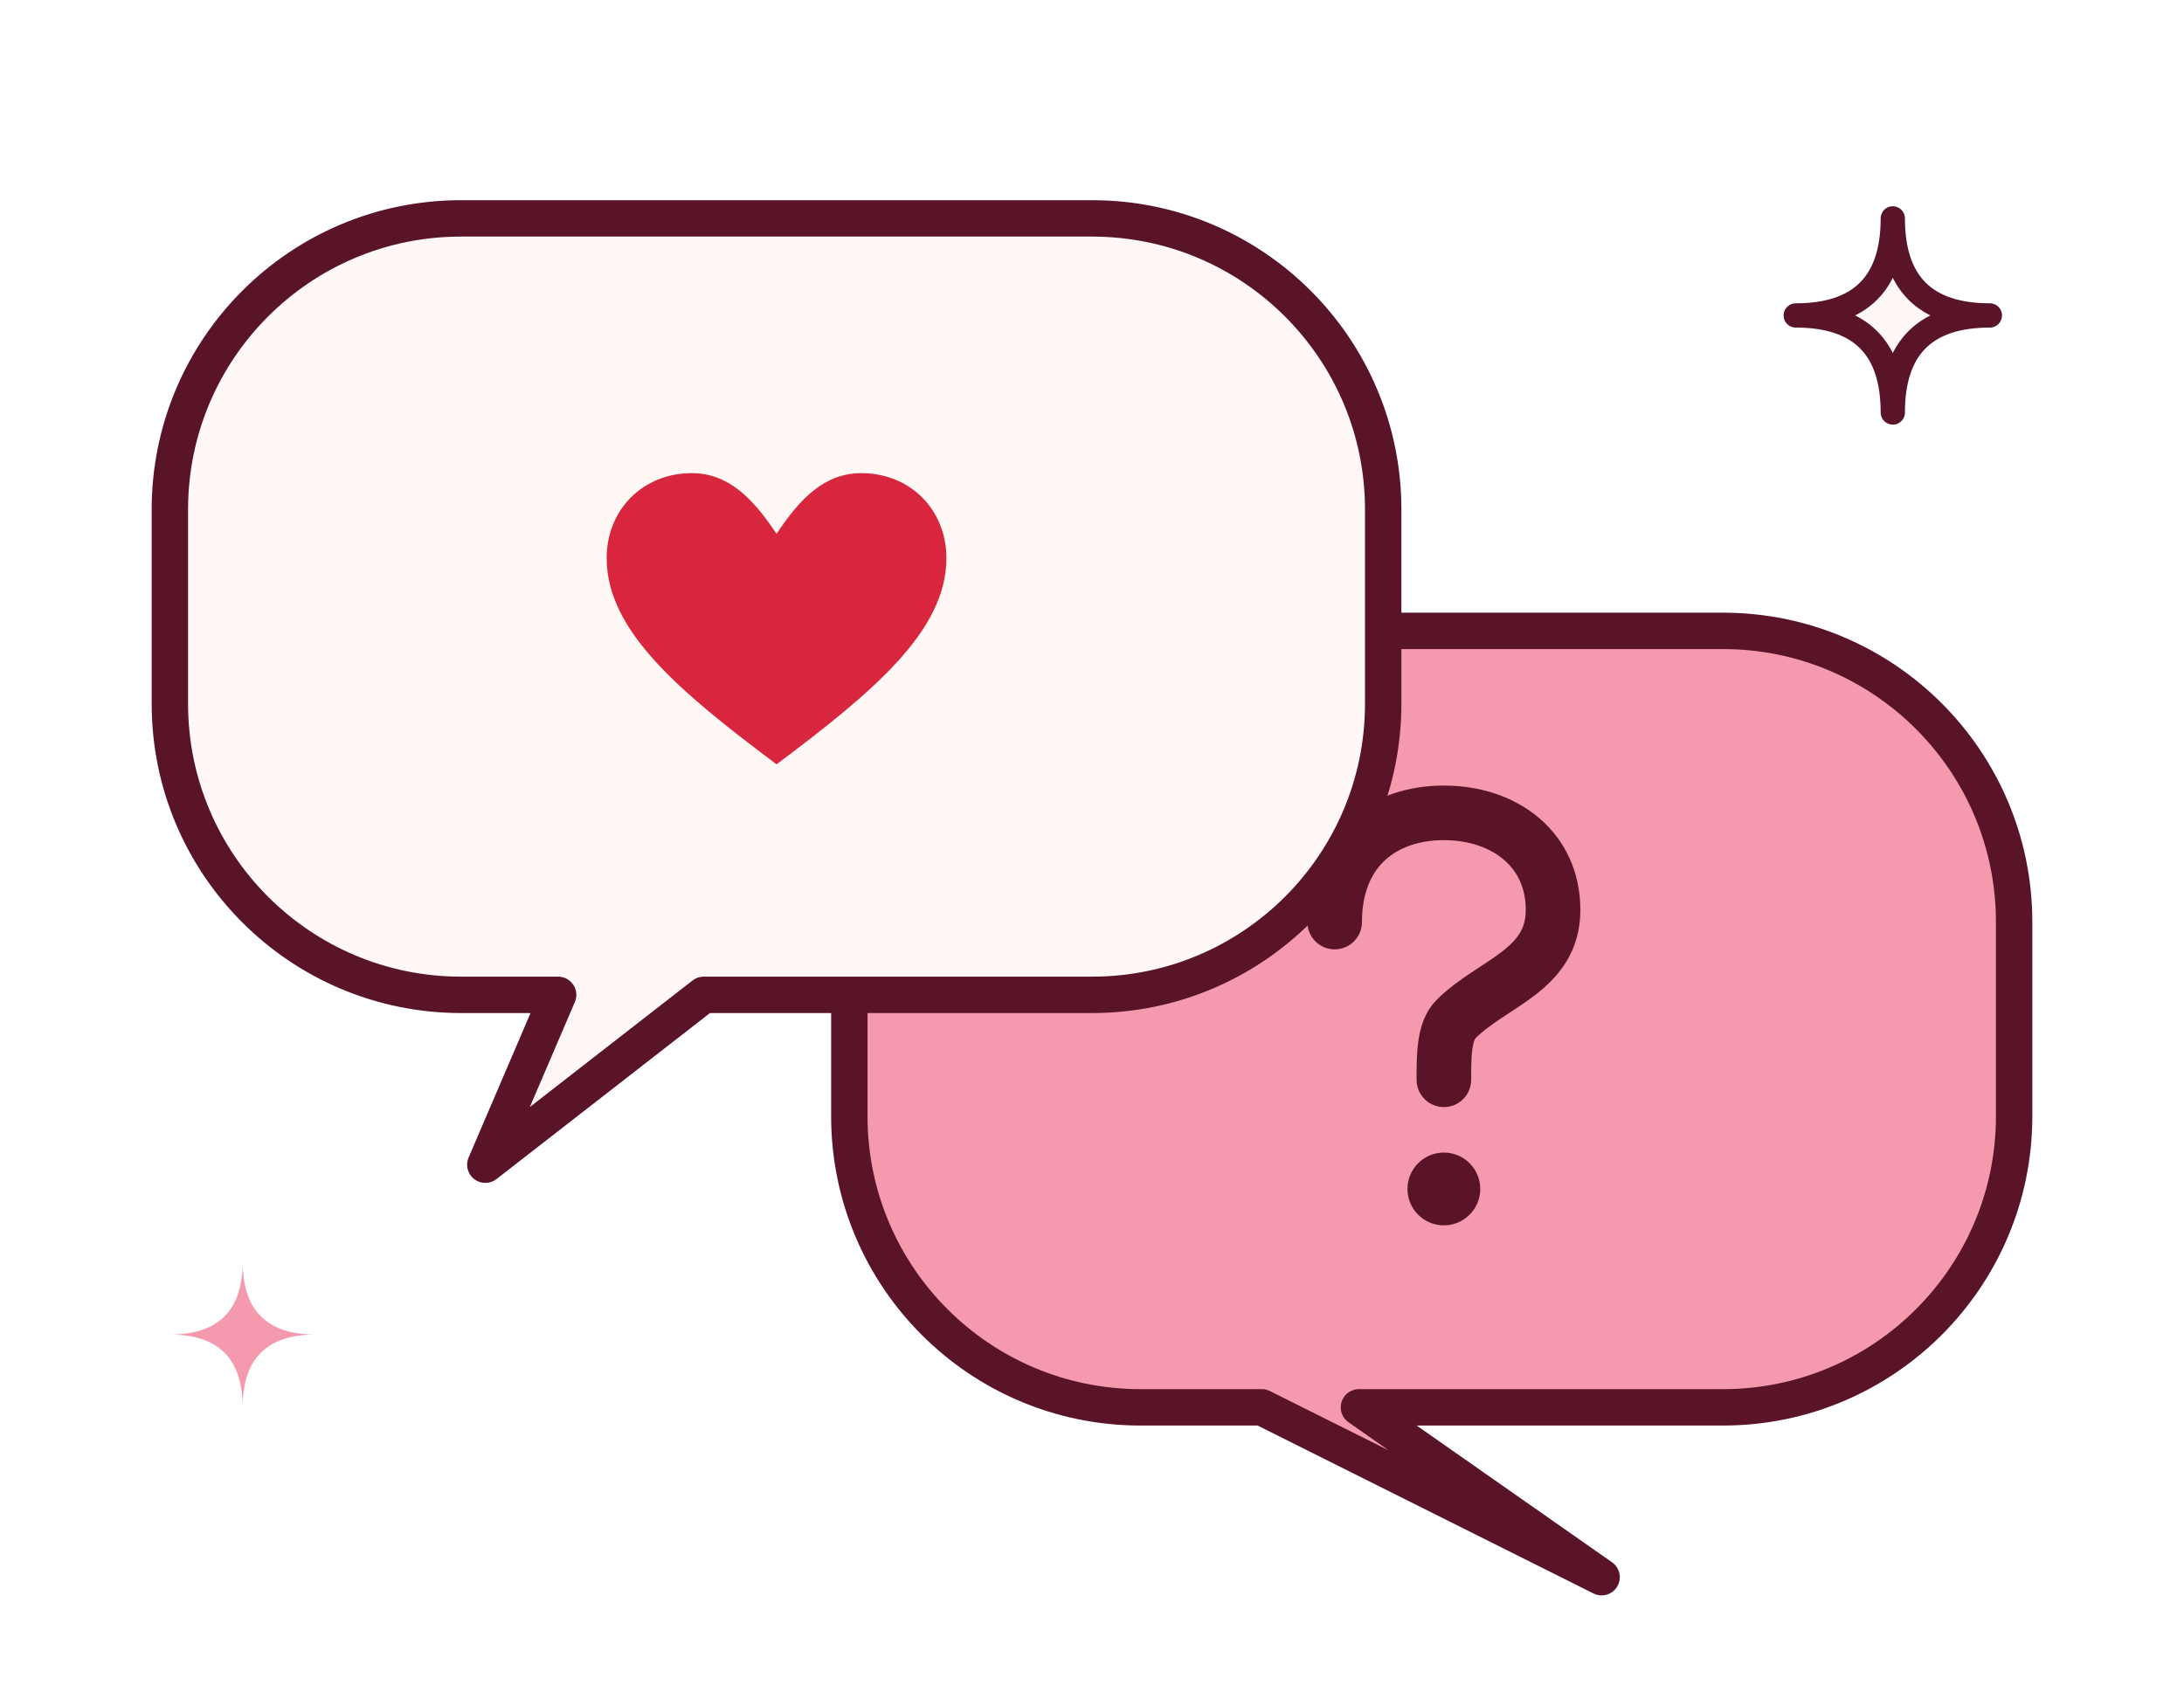
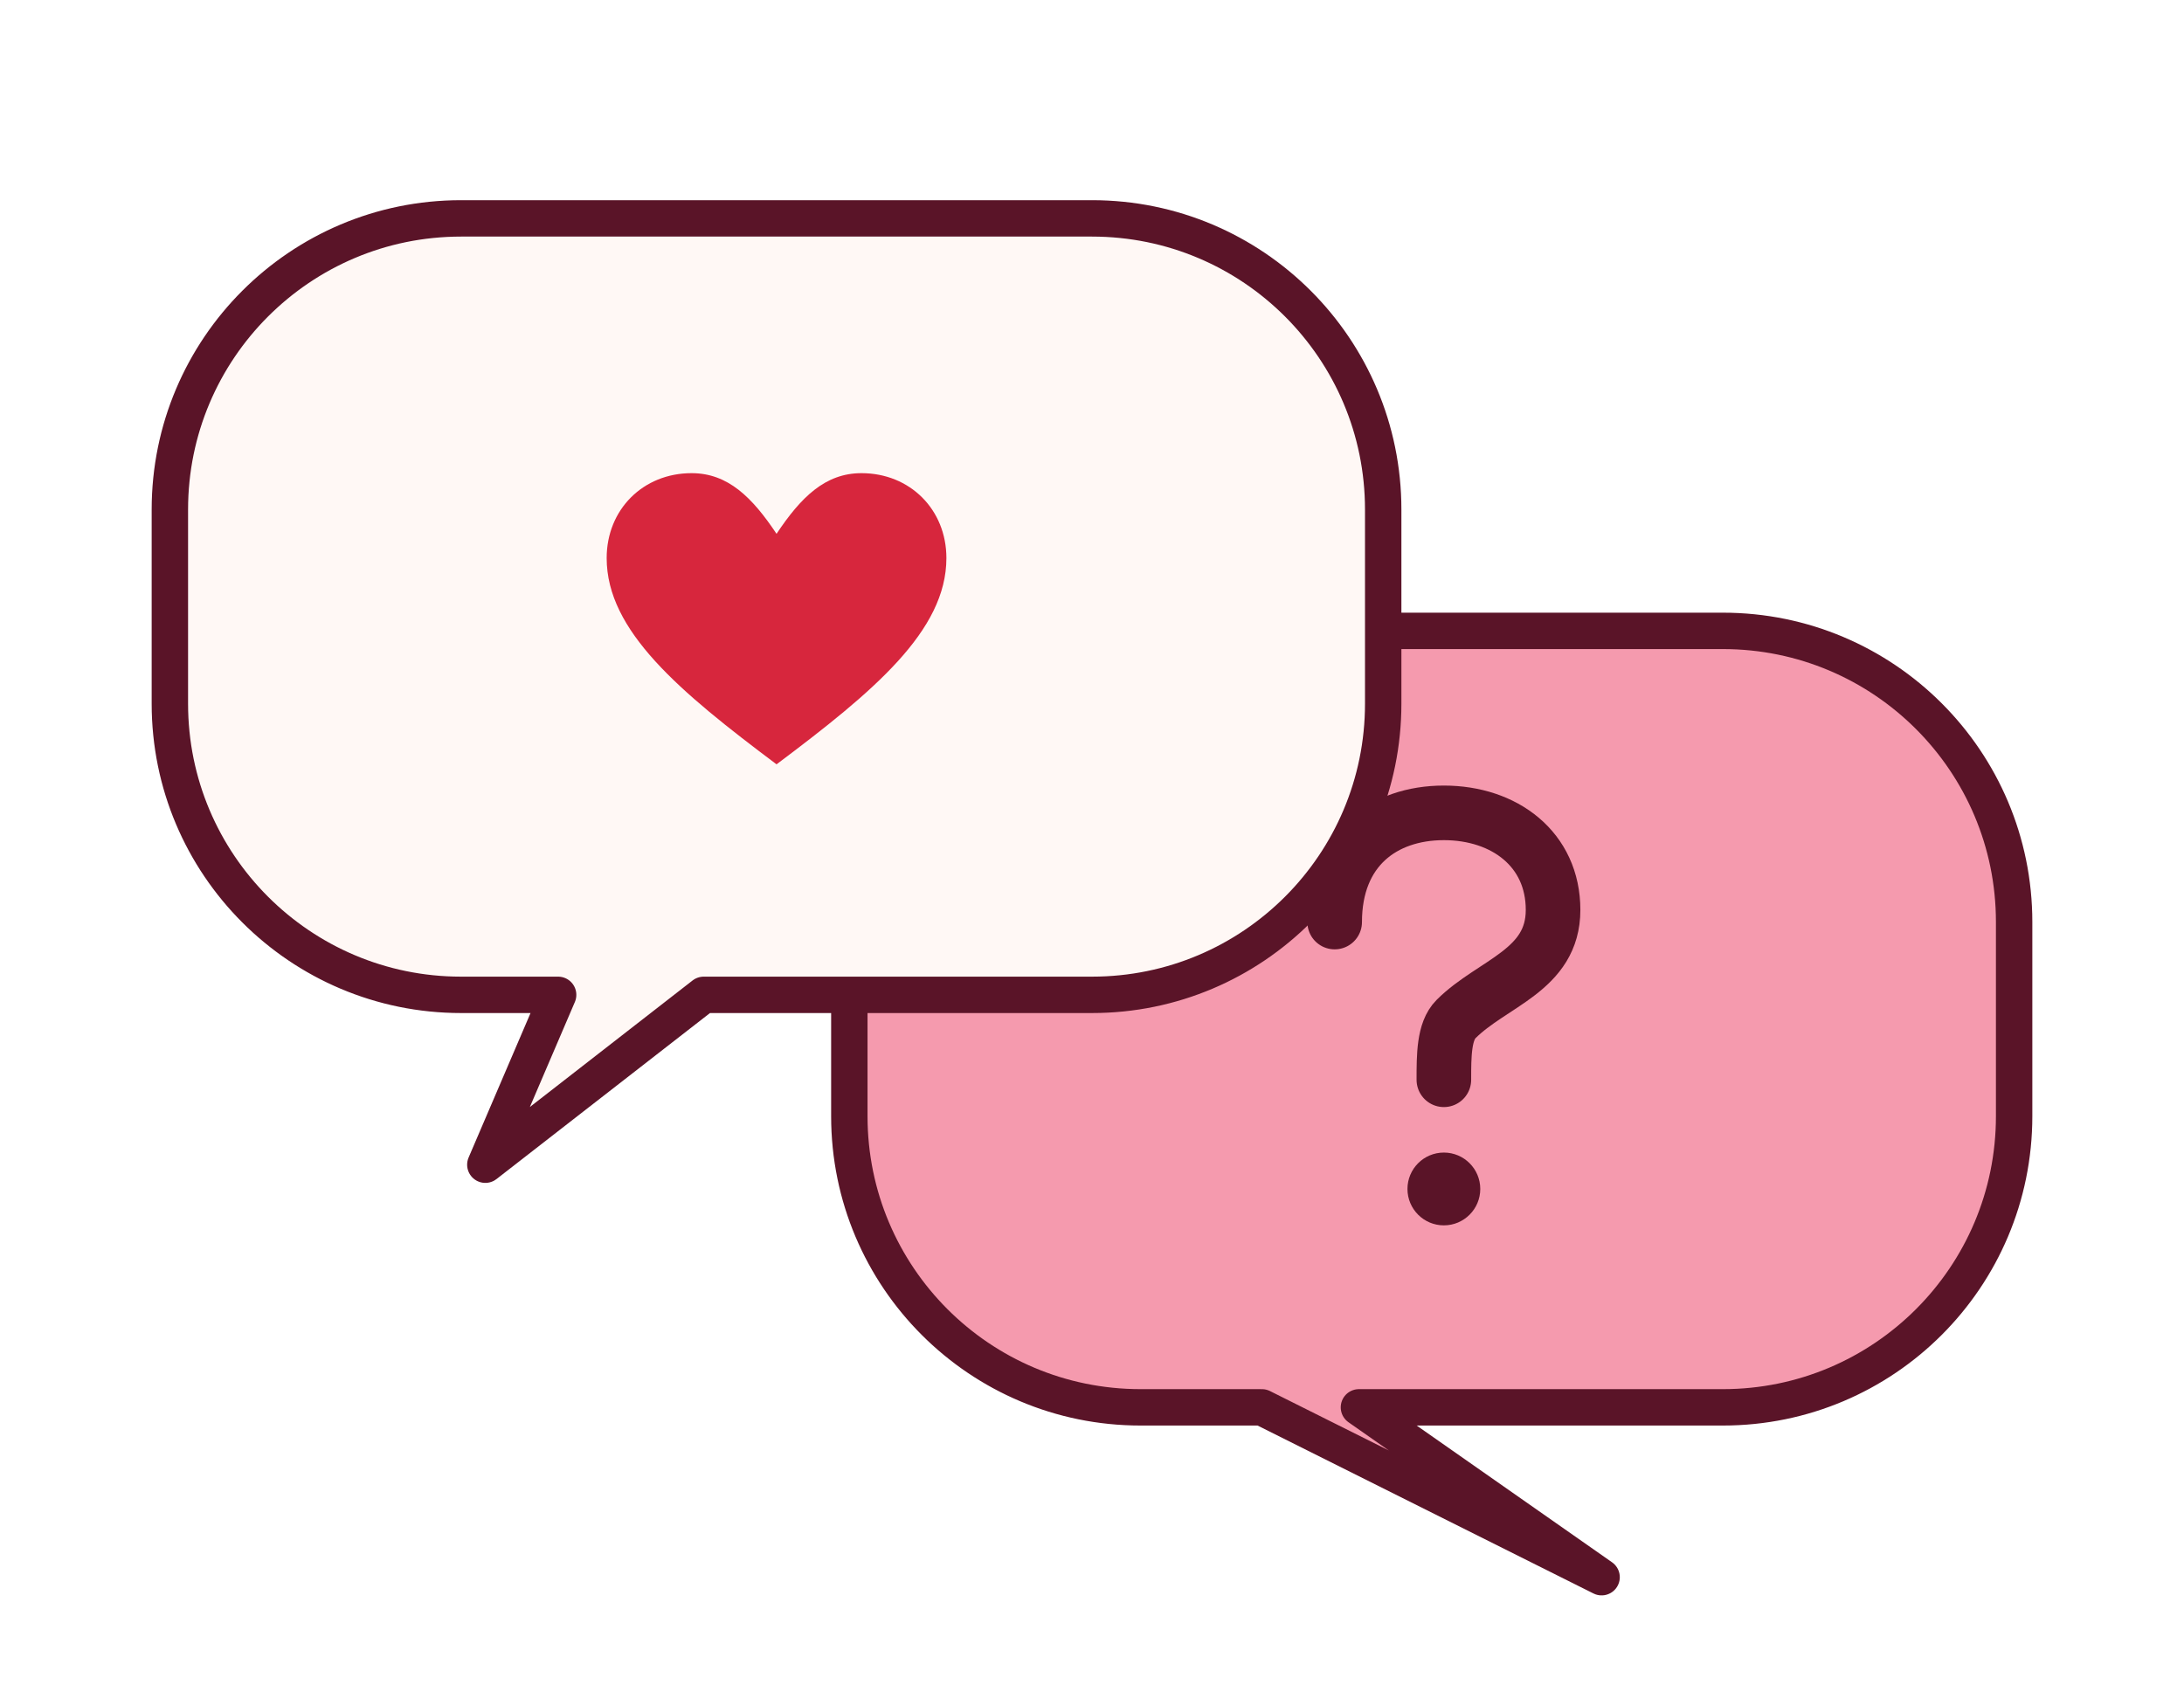
<svg xmlns="http://www.w3.org/2000/svg" viewBox="0 0 180 140">
  <path d="M94 52 H142 A24 24 0 0 1 166 76 V92 A24 24 0 0 1 142 116 H112 L132 130 L104 116 H94 A24 24 0 0 1 70 92 V76 A24 24 0 0 1 94 52 Z" fill="#F59AAE" stroke="#5A1428" stroke-width="3" stroke-linejoin="round" />
  <path d="M110 76 C110 70 114 67 119 67 C124 67 128 70 128 75 C128 80 123 81 120 84 C119 85 119 87 119 89" fill="none" stroke="#5A1428" stroke-width="4.5" stroke-linecap="round" />
  <circle cx="119" cy="98" r="3" fill="#5A1428" />
  <path d="M38 18 H90 A24 24 0 0 1 114 42 V58 A24 24 0 0 1 90 82 H58 L40 96 L46 82 H38 A24 24 0 0 1 14 58 V42 A24 24 0 0 1 38 18 Z" fill="#FFF8F5" stroke="#5A1428" stroke-width="3" stroke-linejoin="round" />
  <path d="M64 63 C56 57 50 52 50 46 C50 42 53 39 57 39 C60 39 62 41 64 44 C66 41 68 39 71 39 C75 39 78 42 78 46 C78 52 72 57 64 63 Z" fill="#D7263D" />
-   <path d="M156 18 Q156 26 164 26 Q156 26 156 34 Q156 26 148 26 Q156 26 156 18 Z" fill="#FFF8F5" stroke="#5A1428" stroke-width="2" stroke-linejoin="round" />
-   <path d="M20 104 Q20 110 26 110 Q20 110 20 116 Q20 110 14 110 Q20 110 20 104 Z" fill="#F59AAE" />
</svg>
